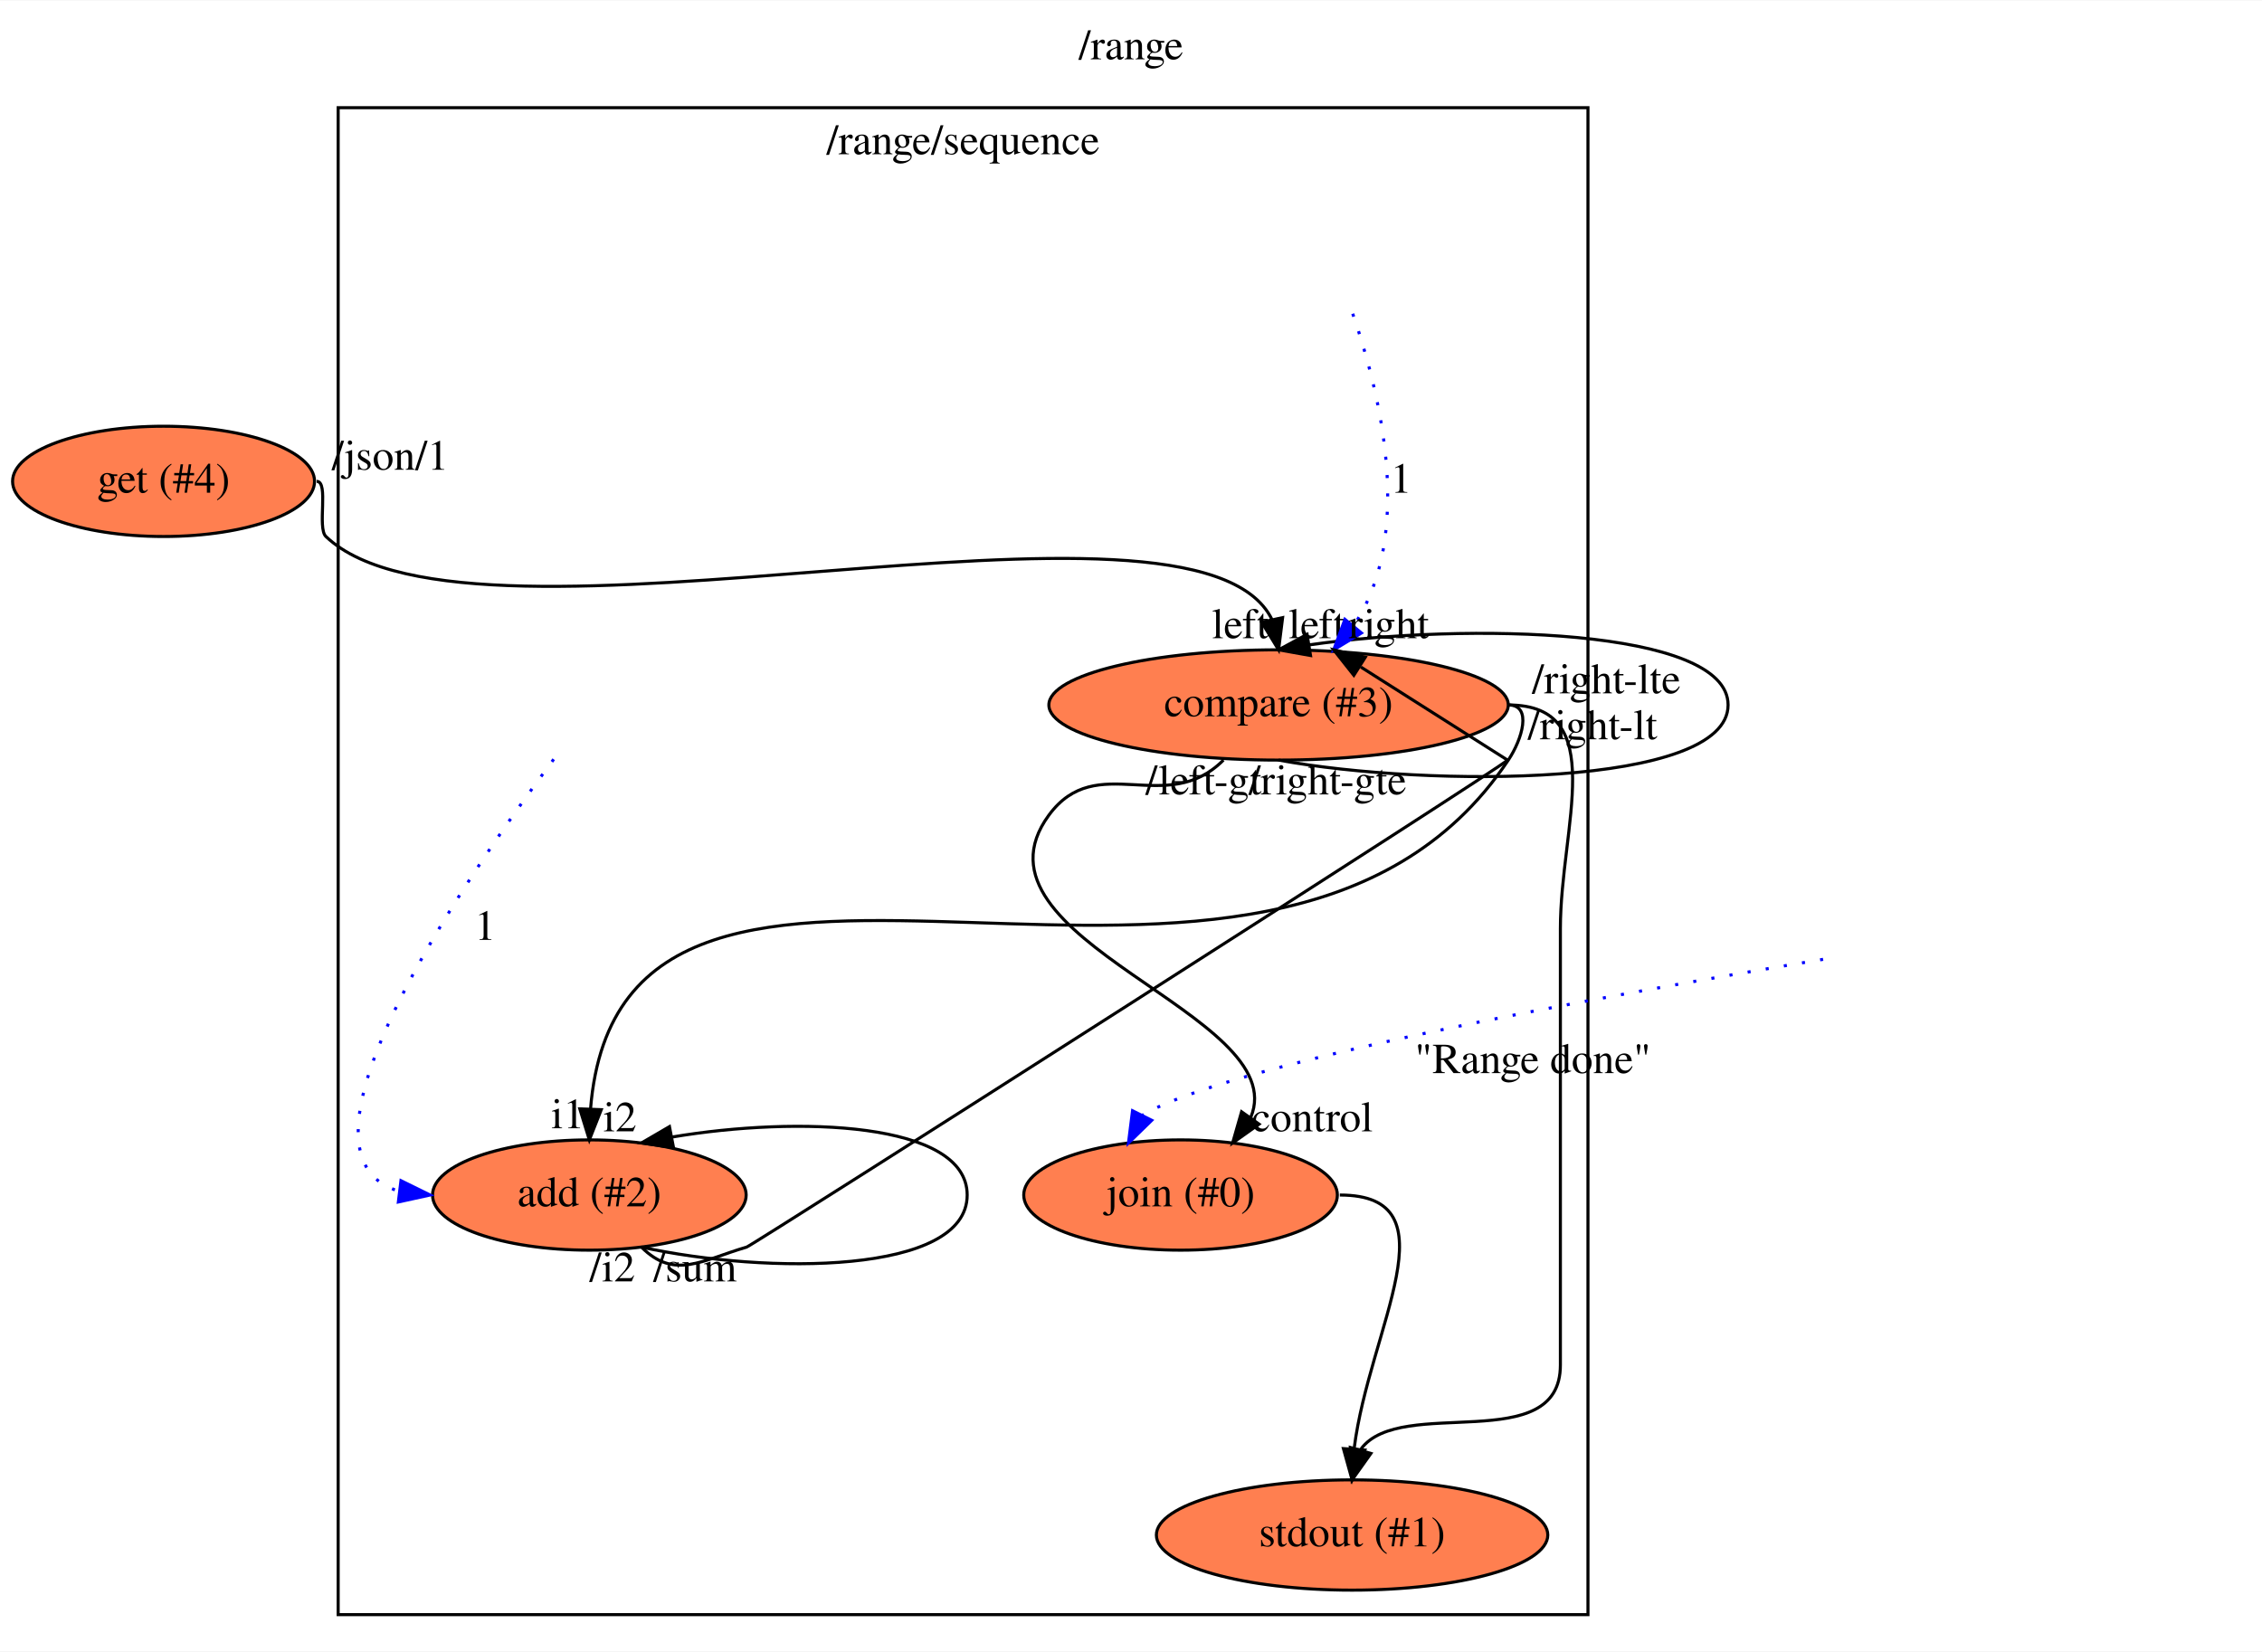
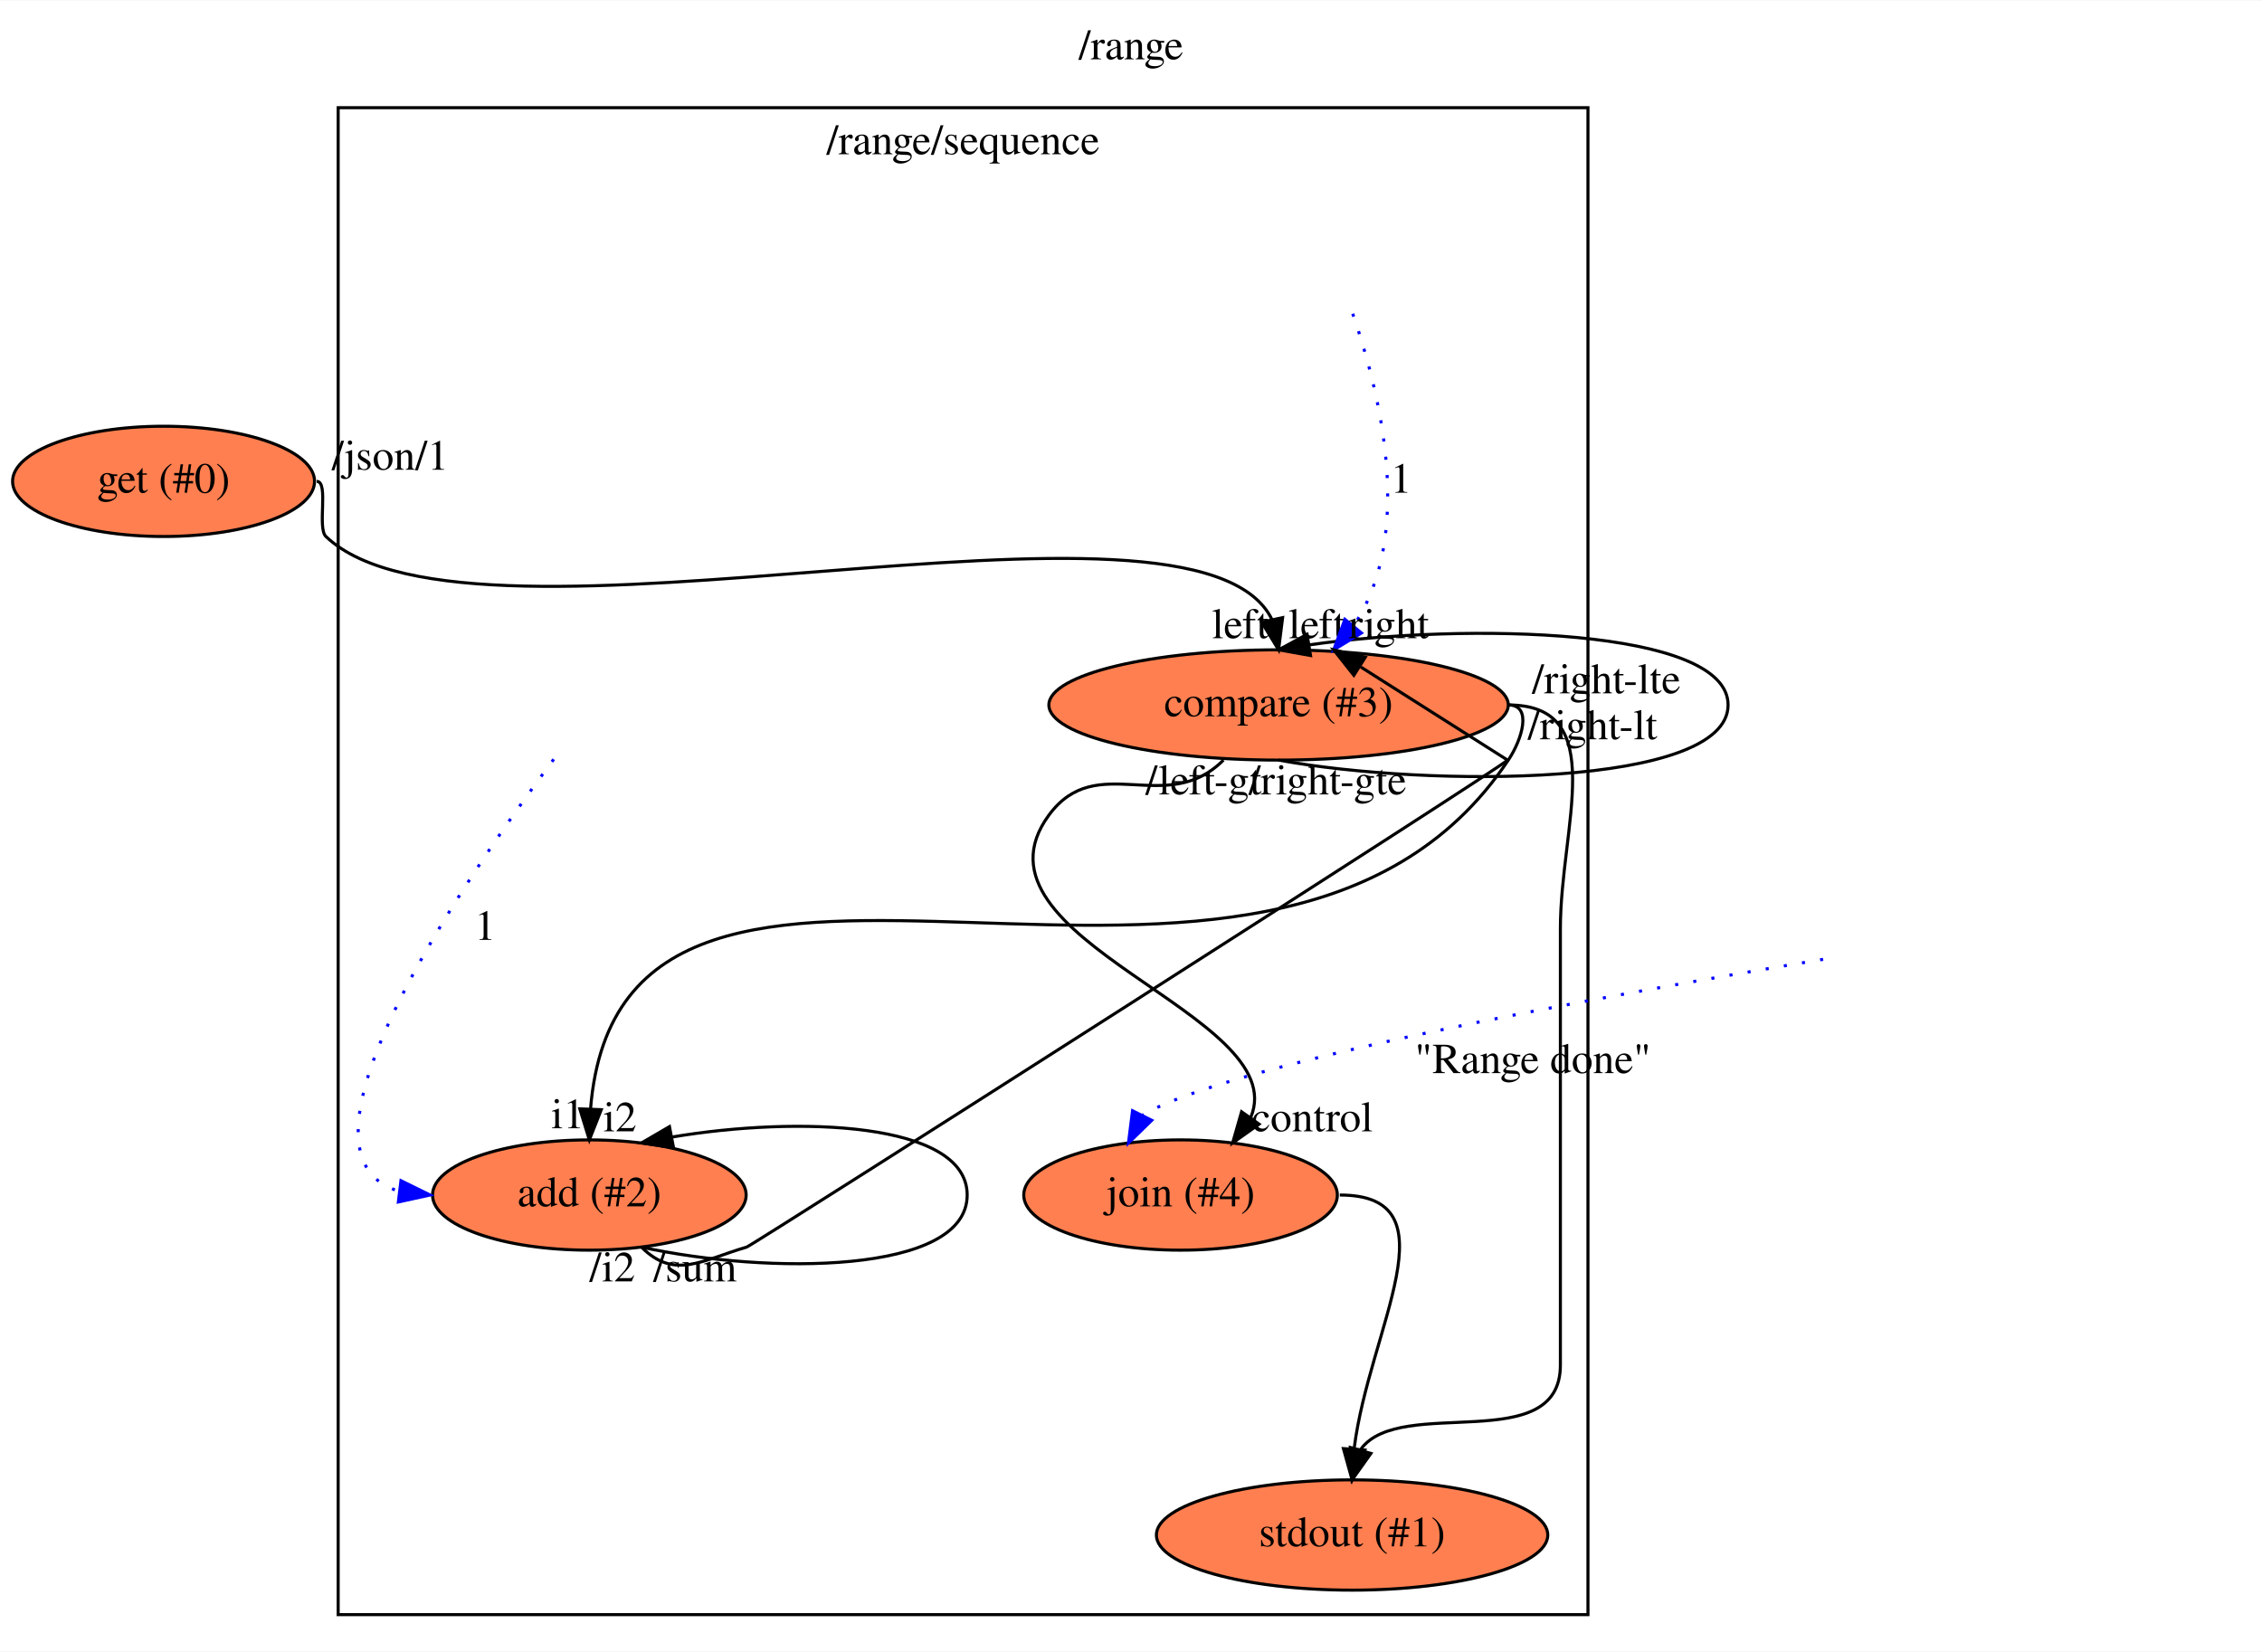
<svg xmlns="http://www.w3.org/2000/svg" xmlns:xlink="http://www.w3.org/1999/xlink" width="738pt" height="539pt" viewBox="0.00 0.00 738.44 539.00">
  <g id="graph0" class="graph" transform="scale(1 1) rotate(0) translate(4 535)">
    <polygon fill="#ffffff" stroke="transparent" points="-4,4 -4,-535 734.439,-535 734.439,4 -4,4" />
    <text text-anchor="middle" x="365.219" y="-515.8" font-family="Times,serif" font-size="14.00" fill="#000000">/range</text>
    <g id="clust1" class="cluster">
      <polygon fill="none" stroke="#000000" points="106.396,-8 106.396,-500 514.396,-500 514.396,-8 106.396,-8" />
      <text text-anchor="middle" x="310.396" y="-484.8" font-family="Times,serif" font-size="14.00" fill="#000000">/range/sequence</text>
    </g>
    <g id="node1" class="node">
      <g id="a_node1">
-         <a xlink:href="file:///home/travis/build/andrewdavidmackenzie/flow/flowr/src/lib/flowruntime/args/get.html" xlink:title="get (#4)">
+         <a xlink:href="file:///home/travis/build/andrewdavidmackenzie/flow/flowr/src/lib/flowruntime/args/get.html" xlink:title="get (#0)">
          <ellipse fill="#ff7f50" stroke="#000000" cx="49.396" cy="-378" rx="49.291" ry="18" />
-           <text text-anchor="middle" x="49.396" y="-374.3" font-family="Times,serif" font-size="14.00" fill="#000000">get (#4)</text>
+           <text text-anchor="middle" x="49.396" y="-374.3" font-family="Times,serif" font-size="14.00" fill="#000000">get (#0)</text>
        </a>
      </g>
    </g>
    <g id="node2" class="node">
      <g id="a_node2">
        <a xlink:href="file:///home/travis/build/andrewdavidmackenzie/flow/flowstdlib/control/compare_switch/compare_switch.html" xlink:title="compare (#3)">
          <ellipse fill="#ff7f50" stroke="#000000" cx="413.396" cy="-305" rx="74.987" ry="18" />
          <text text-anchor="middle" x="413.396" y="-301.3" font-family="Times,serif" font-size="14.00" fill="#000000">compare (#3)</text>
        </a>
      </g>
    </g>
    <g id="edge1" class="edge">
      <path fill="none" stroke="#000000" d="M99.396,-378C103.451,-378 99.462,-362.8 102.396,-360 150.09,-314.484 386.49,-384.45 411.29,-332.798" />
      <polygon fill="#000000" stroke="#000000" points="414.716,-333.512 413.396,-323 407.873,-332.041 414.716,-333.512" />
      <text text-anchor="middle" x="400.896" y="-326.8" font-family="Times,serif" font-size="14.00" fill="#000000">left</text>
      <text text-anchor="middle" x="123.396" y="-381.8" font-family="Times,serif" font-size="14.00" fill="#000000">/json/1</text>
    </g>
    <g id="edge4" class="edge">
      <path fill="none" stroke="#000000" d="M413.396,-287C462.31,-278 560.139,-278 560.139,-305 560.139,-330.26 474.514,-331.888 423.424,-324.623" />
      <polygon fill="#000000" stroke="#000000" points="423.826,-321.143 413.396,-323 422.708,-328.053 423.826,-321.143" />
      <text text-anchor="middle" x="425.896" y="-326.8" font-family="Times,serif" font-size="14.00" fill="#000000">left</text>
      <text text-anchor="middle" x="388.896" y="-275.8" font-family="Times,serif" font-size="14.00" fill="#000000">/left-gt</text>
    </g>
    <g id="node4" class="node">
      <g id="a_node4">
        <a xlink:href="file:///home/travis/build/andrewdavidmackenzie/flow/flowr/src/lib/flowruntime/stdio/stdout.html" xlink:title="stdout (#1)">
          <ellipse fill="#ff7f50" stroke="#000000" cx="437.396" cy="-34" rx="63.889" ry="18" />
          <text text-anchor="middle" x="437.396" y="-30.3" font-family="Times,serif" font-size="14.00" fill="#000000">stdout (#1)</text>
        </a>
      </g>
    </g>
    <g id="edge3" class="edge">
      <path fill="none" stroke="#000000" d="M488.396,-305C521.708,-305 505.396,-265.313 505.396,-232 505.396,-232 505.396,-232 505.396,-89.5 505.396,-59.301 453.333,-79.663 440.317,-62.105" />
      <polygon fill="#000000" stroke="#000000" points="443.536,-60.634 437.396,-52 436.811,-62.579 443.536,-60.634" />
      <text text-anchor="middle" x="520.396" y="-308.8" font-family="Times,serif" font-size="14.00" fill="#000000">/right-lte</text>
    </g>
    <g id="node5" class="node">
      <g id="a_node5">
        <a xlink:href="file:///home/travis/build/andrewdavidmackenzie/flow/flowstdlib/math/add/add.html" xlink:title="add (#2)">
          <ellipse fill="#ff7f50" stroke="#000000" cx="188.396" cy="-145" rx="51.191" ry="18" />
          <text text-anchor="middle" x="188.396" y="-141.3" font-family="Times,serif" font-size="14.00" fill="#000000">add (#2)</text>
        </a>
      </g>
    </g>
    <g id="edge5" class="edge">
      <path fill="none" stroke="#000000" d="M488.396,-305C496.396,-305 492.843,-293.65 488.396,-287 410.154,-169.999 199.045,-300.583 188.783,-173.066" />
      <polygon fill="#000000" stroke="#000000" points="192.278,-172.858 188.396,-163 185.283,-173.127 192.278,-172.858" />
      <text text-anchor="middle" x="181.396" y="-166.8" font-family="Times,serif" font-size="14.00" fill="#000000">i1</text>
      <text text-anchor="middle" x="515.896" y="-293.8" font-family="Times,serif" font-size="14.00" fill="#000000">/right-lt</text>
    </g>
    <g id="node6" class="node">
      <g id="a_node6">
-         <a xlink:href="file:///home/travis/build/andrewdavidmackenzie/flow/flowstdlib/control/join/join.html" xlink:title="join (#0)">
+         <a xlink:href="file:///home/travis/build/andrewdavidmackenzie/flow/flowstdlib/control/join/join.html" xlink:title="join (#4)">
          <ellipse fill="#ff7f50" stroke="#000000" cx="381.396" cy="-145" rx="51.191" ry="18" />
-           <text text-anchor="middle" x="381.396" y="-141.3" font-family="Times,serif" font-size="14.00" fill="#000000">join (#0)</text>
+           <text text-anchor="middle" x="381.396" y="-141.3" font-family="Times,serif" font-size="14.00" fill="#000000">join (#4)</text>
        </a>
      </g>
    </g>
    <g id="edge6" class="edge">
      <path fill="none" stroke="#000000" d="M395.396,-287C376.61,-268.215 354.1,-290.428 338.396,-269 308.558,-228.288 418.433,-204.293 404.317,-170.365" />
      <polygon fill="#000000" stroke="#000000" points="407.03,-168.14 398.396,-162 401.317,-172.184 407.03,-168.14" />
      <text text-anchor="middle" x="424.396" y="-165.8" font-family="Times,serif" font-size="14.00" fill="#000000">control</text>
      <text text-anchor="middle" x="429.396" y="-275.8" font-family="Times,serif" font-size="14.00" fill="#000000">/right-gte</text>
    </g>
    <g id="edge2" class="edge">
      <path fill="none" stroke="#0000ff" stroke-dasharray="1,5" d="M437.608,-432.726C446.453,-407.208 457.964,-360.689 437.916,-330.921" />
      <polygon fill="#0000ff" stroke="#0000ff" points="440.453,-328.496 431.396,-323 435.049,-332.945 440.453,-328.496" />
      <text text-anchor="middle" x="453.396" y="-374.3" font-family="Times,serif" font-size="14.00" fill="#000000">1</text>
    </g>
    <g id="edge9" class="edge">
      <path fill="none" stroke="#000000" d="M205.396,-128C216.189,-117.206 225.091,-123.713 239.741,-128 241.707,-128.575 487.156,-285.203 488.139,-287 488.139,-287 456.221,-307.25 440.262,-317.375" />
      <polygon fill="#000000" stroke="#000000" points="437.965,-314.687 431.396,-323 441.715,-320.598 437.965,-314.687" />
      <text text-anchor="middle" x="449.396" y="-326.8" font-family="Times,serif" font-size="14.00" fill="#000000">right</text>
      <text text-anchor="middle" x="222.896" y="-116.8" font-family="Times,serif" font-size="14.00" fill="#000000">/sum</text>
    </g>
    <g id="edge8" class="edge">
      <path fill="none" stroke="#000000" d="M205.396,-128C246.511,-119 311.741,-119 311.741,-145 311.741,-168.969 256.305,-170.841 215.431,-163.936" />
      <polygon fill="#000000" stroke="#000000" points="215.878,-160.458 205.396,-162 214.551,-167.331 215.878,-160.458" />
      <text text-anchor="middle" x="198.396" y="-165.8" font-family="Times,serif" font-size="14.00" fill="#000000">i2</text>
      <text text-anchor="middle" x="195.896" y="-116.8" font-family="Times,serif" font-size="14.00" fill="#000000">/i2</text>
    </g>
    <g id="edge11" class="edge">
      <path fill="none" stroke="#000000" d="M433.396,-145C471.373,-145 442.997,-101.494 438.086,-62.354" />
      <polygon fill="#000000" stroke="#000000" points="441.553,-61.745 437.396,-52 434.569,-62.211 441.553,-61.745" />
    </g>
    <g id="edge7" class="edge">
      <path fill="none" stroke="#0000ff" stroke-dasharray="1,5" d="M176.758,-287.266C147.71,-248.293 85.597,-157.724 126.443,-146.211" />
      <polygon fill="#0000ff" stroke="#0000ff" points="126.892,-149.682 136.396,-145 126.046,-142.734 126.892,-149.682" />
      <text text-anchor="middle" x="154.396" y="-228.3" font-family="Times,serif" font-size="14.00" fill="#000000">1</text>
    </g>
    <g id="edge10" class="edge">
      <path fill="none" stroke="#0000ff" stroke-dasharray="1,5" d="M591.161,-221.95C515.721,-209.399 396.317,-187.568 368.889,-171.021" />
      <polygon fill="#0000ff" stroke="#0000ff" points="371.987,-169.391 364.396,-162 365.721,-172.512 371.987,-169.391" />
      <text text-anchor="middle" x="496.396" y="-184.8" font-family="Times,serif" font-size="14.00" fill="#000000">"Range done"</text>
    </g>
  </g>
</svg>
